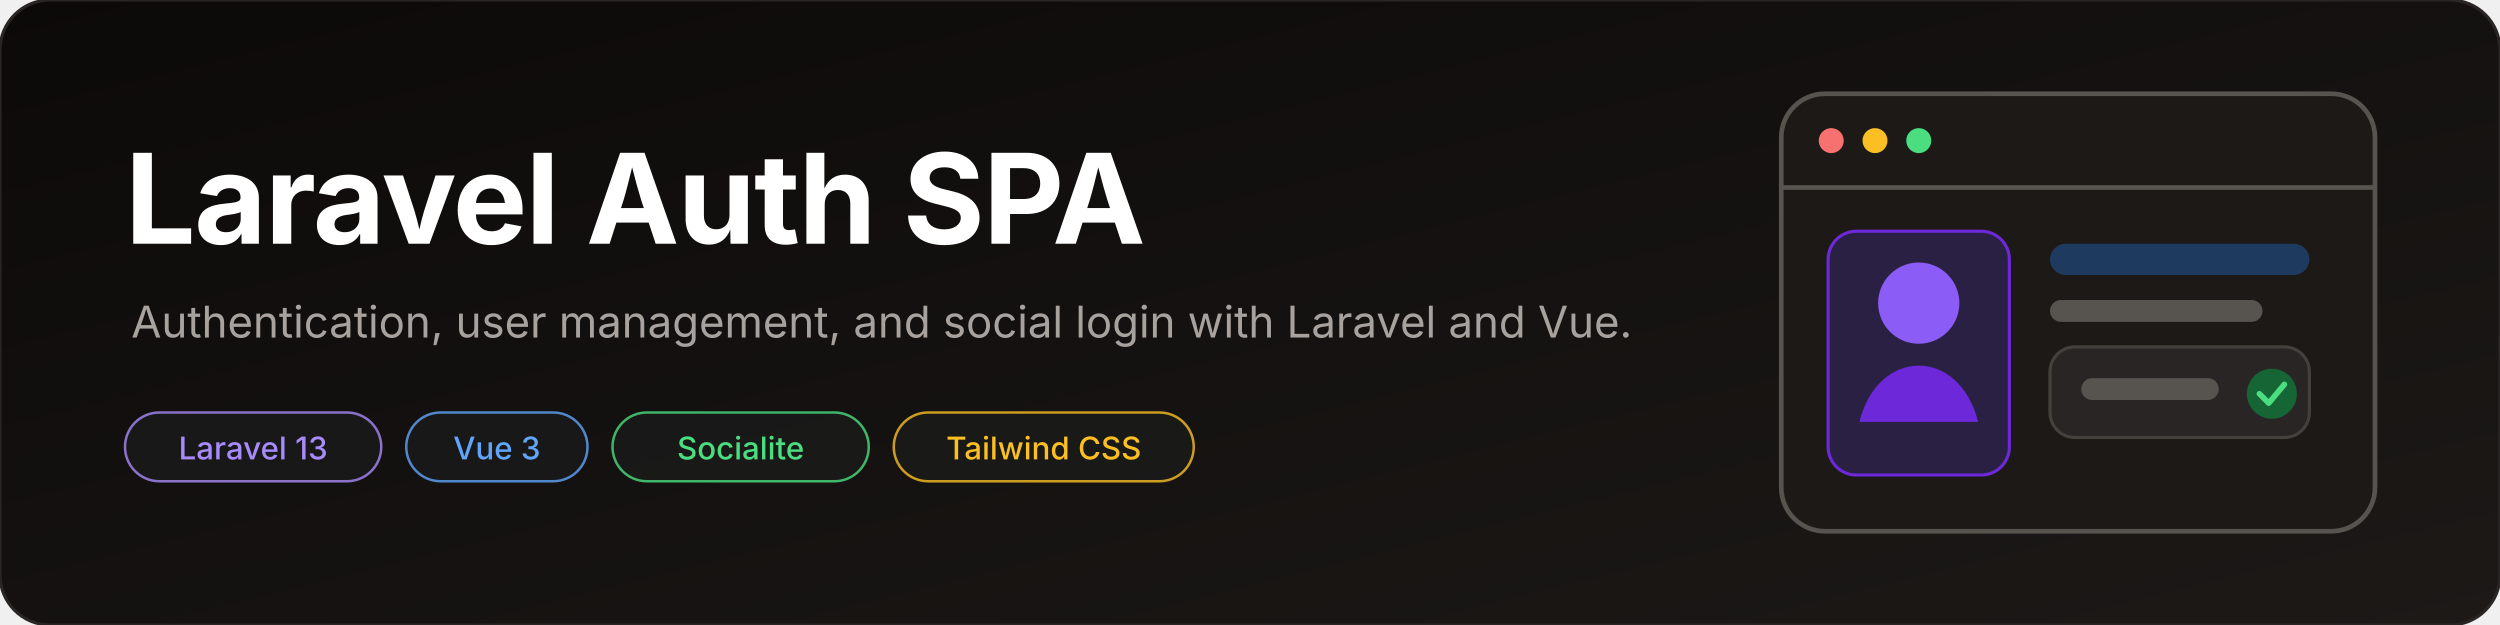
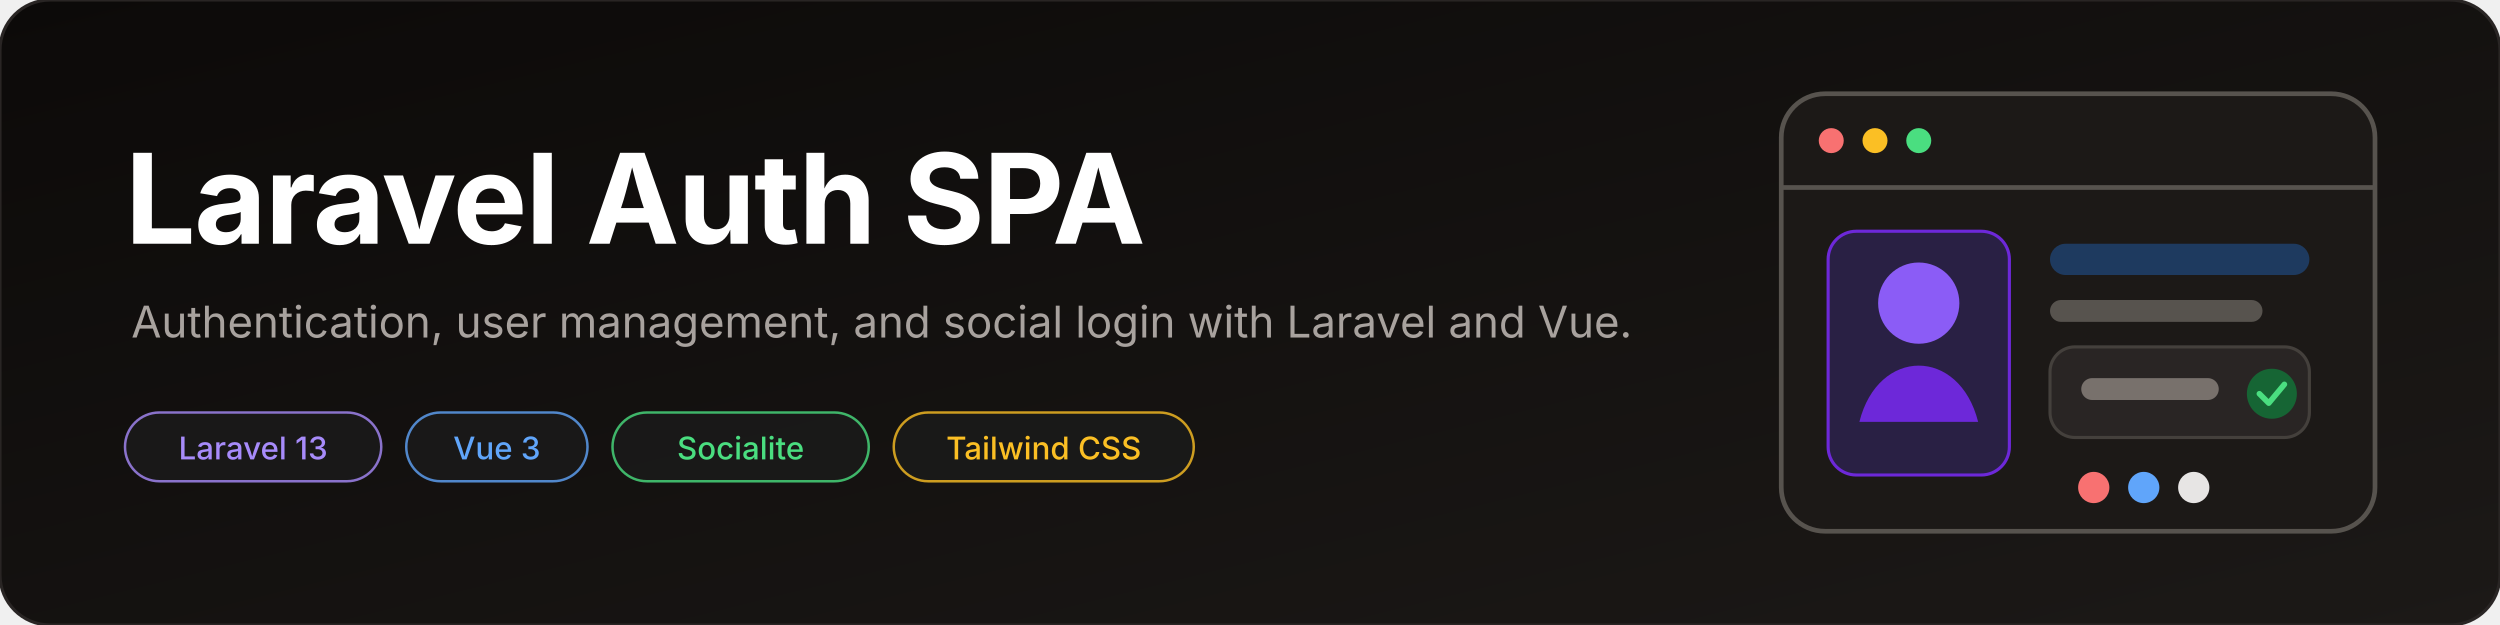
<svg xmlns="http://www.w3.org/2000/svg" viewBox="0 0 800 200" role="img" aria-labelledby="title description">
+   <style>
+     .type { stroke-dasharray: 37 40; animation: type 6s ease-in-out infinite; }
+     .check { transform-box: fill-box; transform-origin: center; animation: check 6s ease-in-out infinite; }
+     .pulse { transform-box: fill-box; transform-origin: center; animation: pulse 3.6s ease-in-out infinite; }
+     .bob { transform-box: fill-box; transform-origin: center; animation: bob 3.2s ease-in-out infinite; }
+     .bob-2 { animation-delay: -1.1s; }
+     .bob-3 { animation-delay: -2.2s; }
+     @keyframes type { 0%, 10% { stroke-dashoffset: 37; } 50%, 84% { stroke-dashoffset: 0; } 96%, 100% { stroke-dashoffset: 37; } }
+     @keyframes check { 0%, 50% { transform: scale(0); opacity: 0; } 58% { transform: scale(1.15); opacity: 1; } 64%, 84% { transform: scale(1); opacity: 1; } 94%, 100% { transform: scale(0); opacity: 0; } }
+     @keyframes pulse { 0% { transform: scale(1); opacity: 0; } 15% { transform: scale(1.06); opacity: .55; } 75%, 100% { transform: scale(1.45); opacity: 0; } }
+     @keyframes bob { 0%, 100% { transform: translateY(0); } 50% { transform: translateY(-4px); } }
+     @media (prefers-reduced-motion: reduce) { .type, .check, .pulse, .bob { animation: none; } }
+   </style>
  <defs>
    <linearGradient id="background" x1="0" y1="0" x2="1" y2="1">
      <stop offset="0" stop-color="#0c0a09" />
      <stop offset="1" stop-color="#1c1917" />
    </linearGradient>
  </defs>
  <rect width="800" height="200" rx="16" fill="url(#background)" stroke="#292524" />
  <text x="40" y="78" fill="#fff" font-family="system-ui, -apple-system, 'Segoe UI', sans-serif" font-size="40" font-weight="700" letter-spacing="-.5">Laravel Auth SPA</text>
  <text x="42" y="108" fill="#a8a29e" font-family="system-ui, -apple-system, 'Segoe UI', sans-serif" font-size="14">Authentication, user management, and social login with Laravel and Vue.</text>
  <g font-family="system-ui, -apple-system, 'Segoe UI', sans-serif" font-size="10" font-weight="500" text-anchor="middle">
    <rect x="40" y="132" width="82" height="22" rx="11" fill="#1a1a1a" opacity=".8" stroke="#a78bfa" stroke-width=".8" />
    <text x="81" y="147" fill="#a78bfa">Laravel 13</text>
    <rect x="130" y="132" width="58" height="22" rx="11" fill="#1a1a1a" opacity=".8" stroke="#60a5fa" stroke-width=".8" />
    <text x="159" y="147" fill="#60a5fa">Vue 3</text>
    <rect x="196" y="132" width="82" height="22" rx="11" fill="#1a1a1a" opacity=".8" stroke="#4ade80" stroke-width=".8" />
    <text x="237" y="147" fill="#4ade80">Socialite</text>
    <rect x="286" y="132" width="96" height="22" rx="11" fill="#1a1a1a" opacity=".8" stroke="#fbbf24" stroke-width=".8" />
    <text x="334" y="147" fill="#fbbf24">Tailwind CSS</text>
  </g>
  <g transform="translate(570 30)">
    <rect x="0" y="0" width="190" height="140" rx="14" fill="#1c1917" stroke="#57534e" stroke-width="1.5" />
    <path d="M0 30h190" stroke="#57534e" stroke-width="1.5" />
    <circle cx="16" cy="15" r="4" fill="#f87171" />
    <circle cx="30" cy="15" r="4" fill="#fbbf24" />
    <circle cx="44" cy="15" r="4" fill="#4ade80" />
    <rect x="15" y="44" width="58" height="78" rx="9" fill="#292044" stroke="#6d28d9" />
+     <circle class="pulse" cx="44" cy="67" r="13" fill="none" stroke="#a78bfa" stroke-width="2" opacity="0" />
    <circle cx="44" cy="67" r="13" fill="#8b5cf6" />
    <path d="M25 105c3-12 11-18 19-18s16 6 19 18" fill="#6d28d9" />
    <rect x="86" y="48" width="83" height="10" rx="5" fill="#1e3a5f" />
    <rect x="86" y="66" width="68" height="7" rx="3.5" fill="#57534e" />
    <rect x="86" y="81" width="83" height="29" rx="8" fill="#292524" stroke="#44403c" />
-     <rect x="96" y="91" width="44" height="7" rx="3.5" fill="#57534e" />
-     <circle cx="157" cy="96" r="8" fill="#166534" />
-     <path d="m153 96 3 3 5-6" fill="none" stroke="#4ade80" stroke-linecap="round" stroke-linejoin="round" stroke-width="1.8" />
+     <path class="type" d="M99.5 94.5h37" stroke="#78716c" stroke-linecap="round" stroke-width="7" />
+     <g class="check">
+       <circle cx="157" cy="96" r="8" fill="#166534" />
+       <path d="m153 96 3 3 5-6" fill="none" stroke="#4ade80" stroke-linecap="round" stroke-linejoin="round" stroke-width="1.8" />
+     </g>
+     <circle class="bob" cx="100" cy="126" r="5" fill="#f87171" />
+     <circle class="bob bob-2" cx="116" cy="126" r="5" fill="#60a5fa" />
+     <circle class="bob bob-3" cx="132" cy="126" r="5" fill="#e7e5e4" />
  </g>
</svg>
